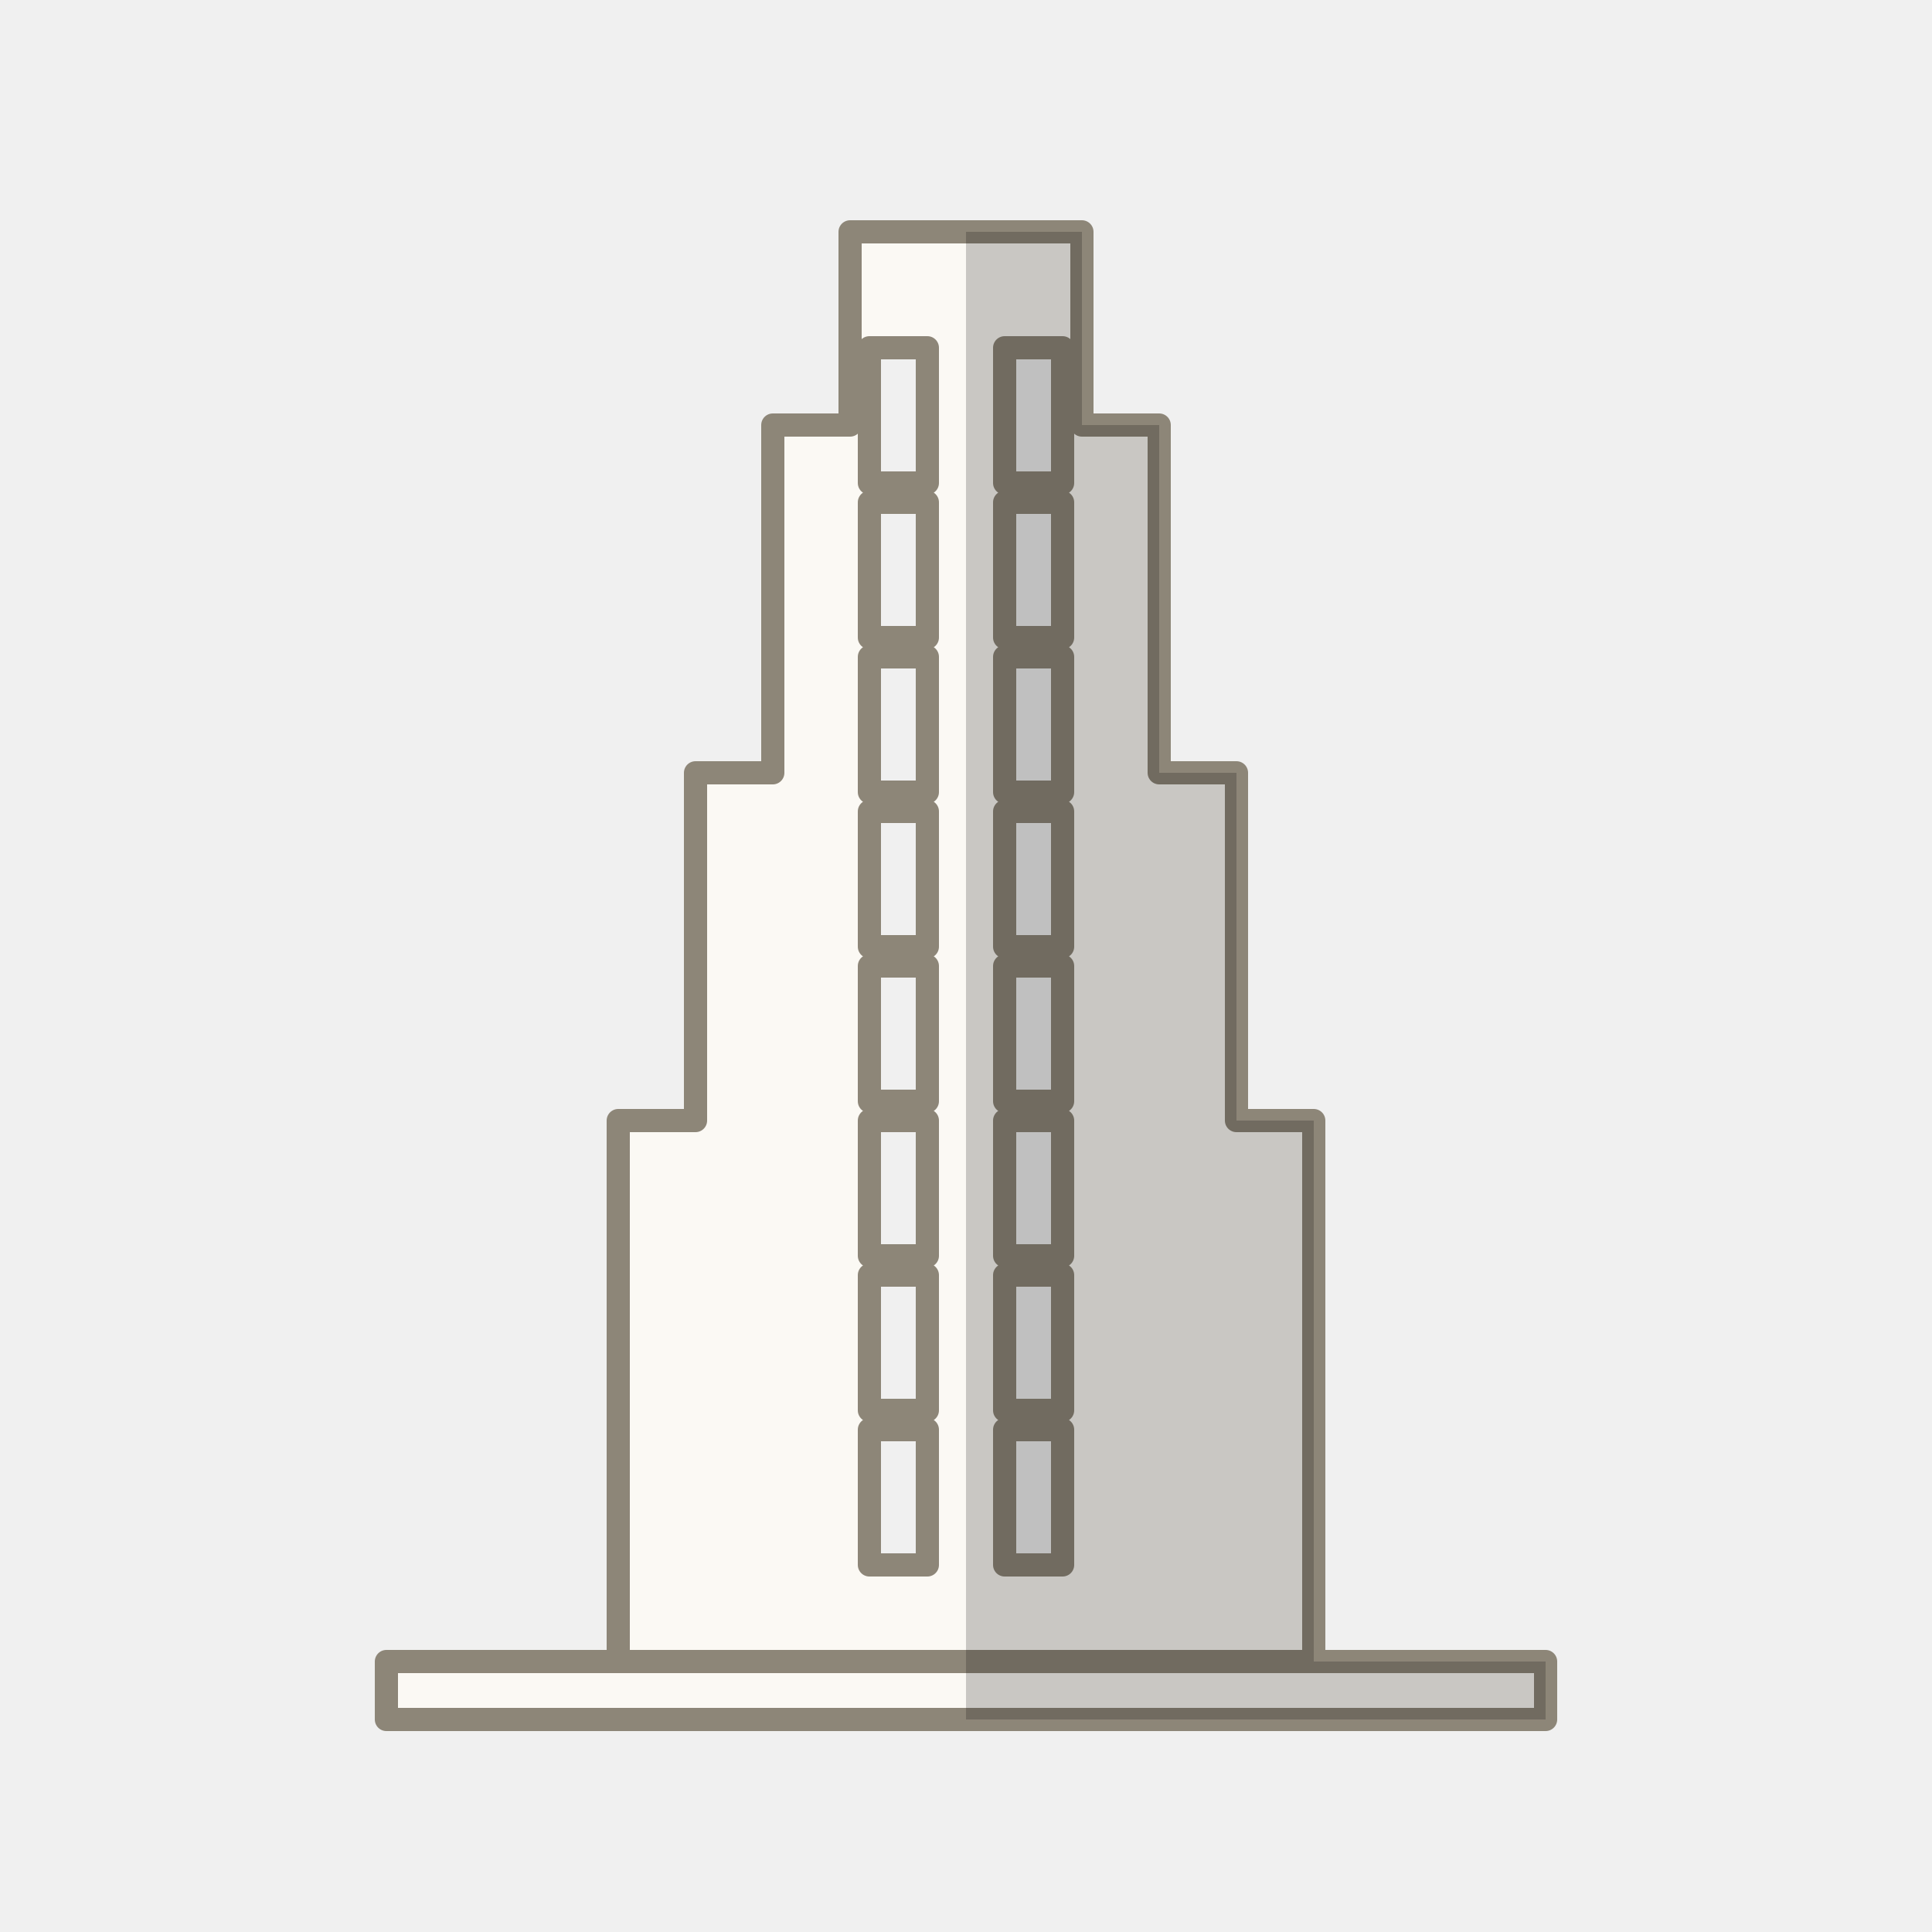
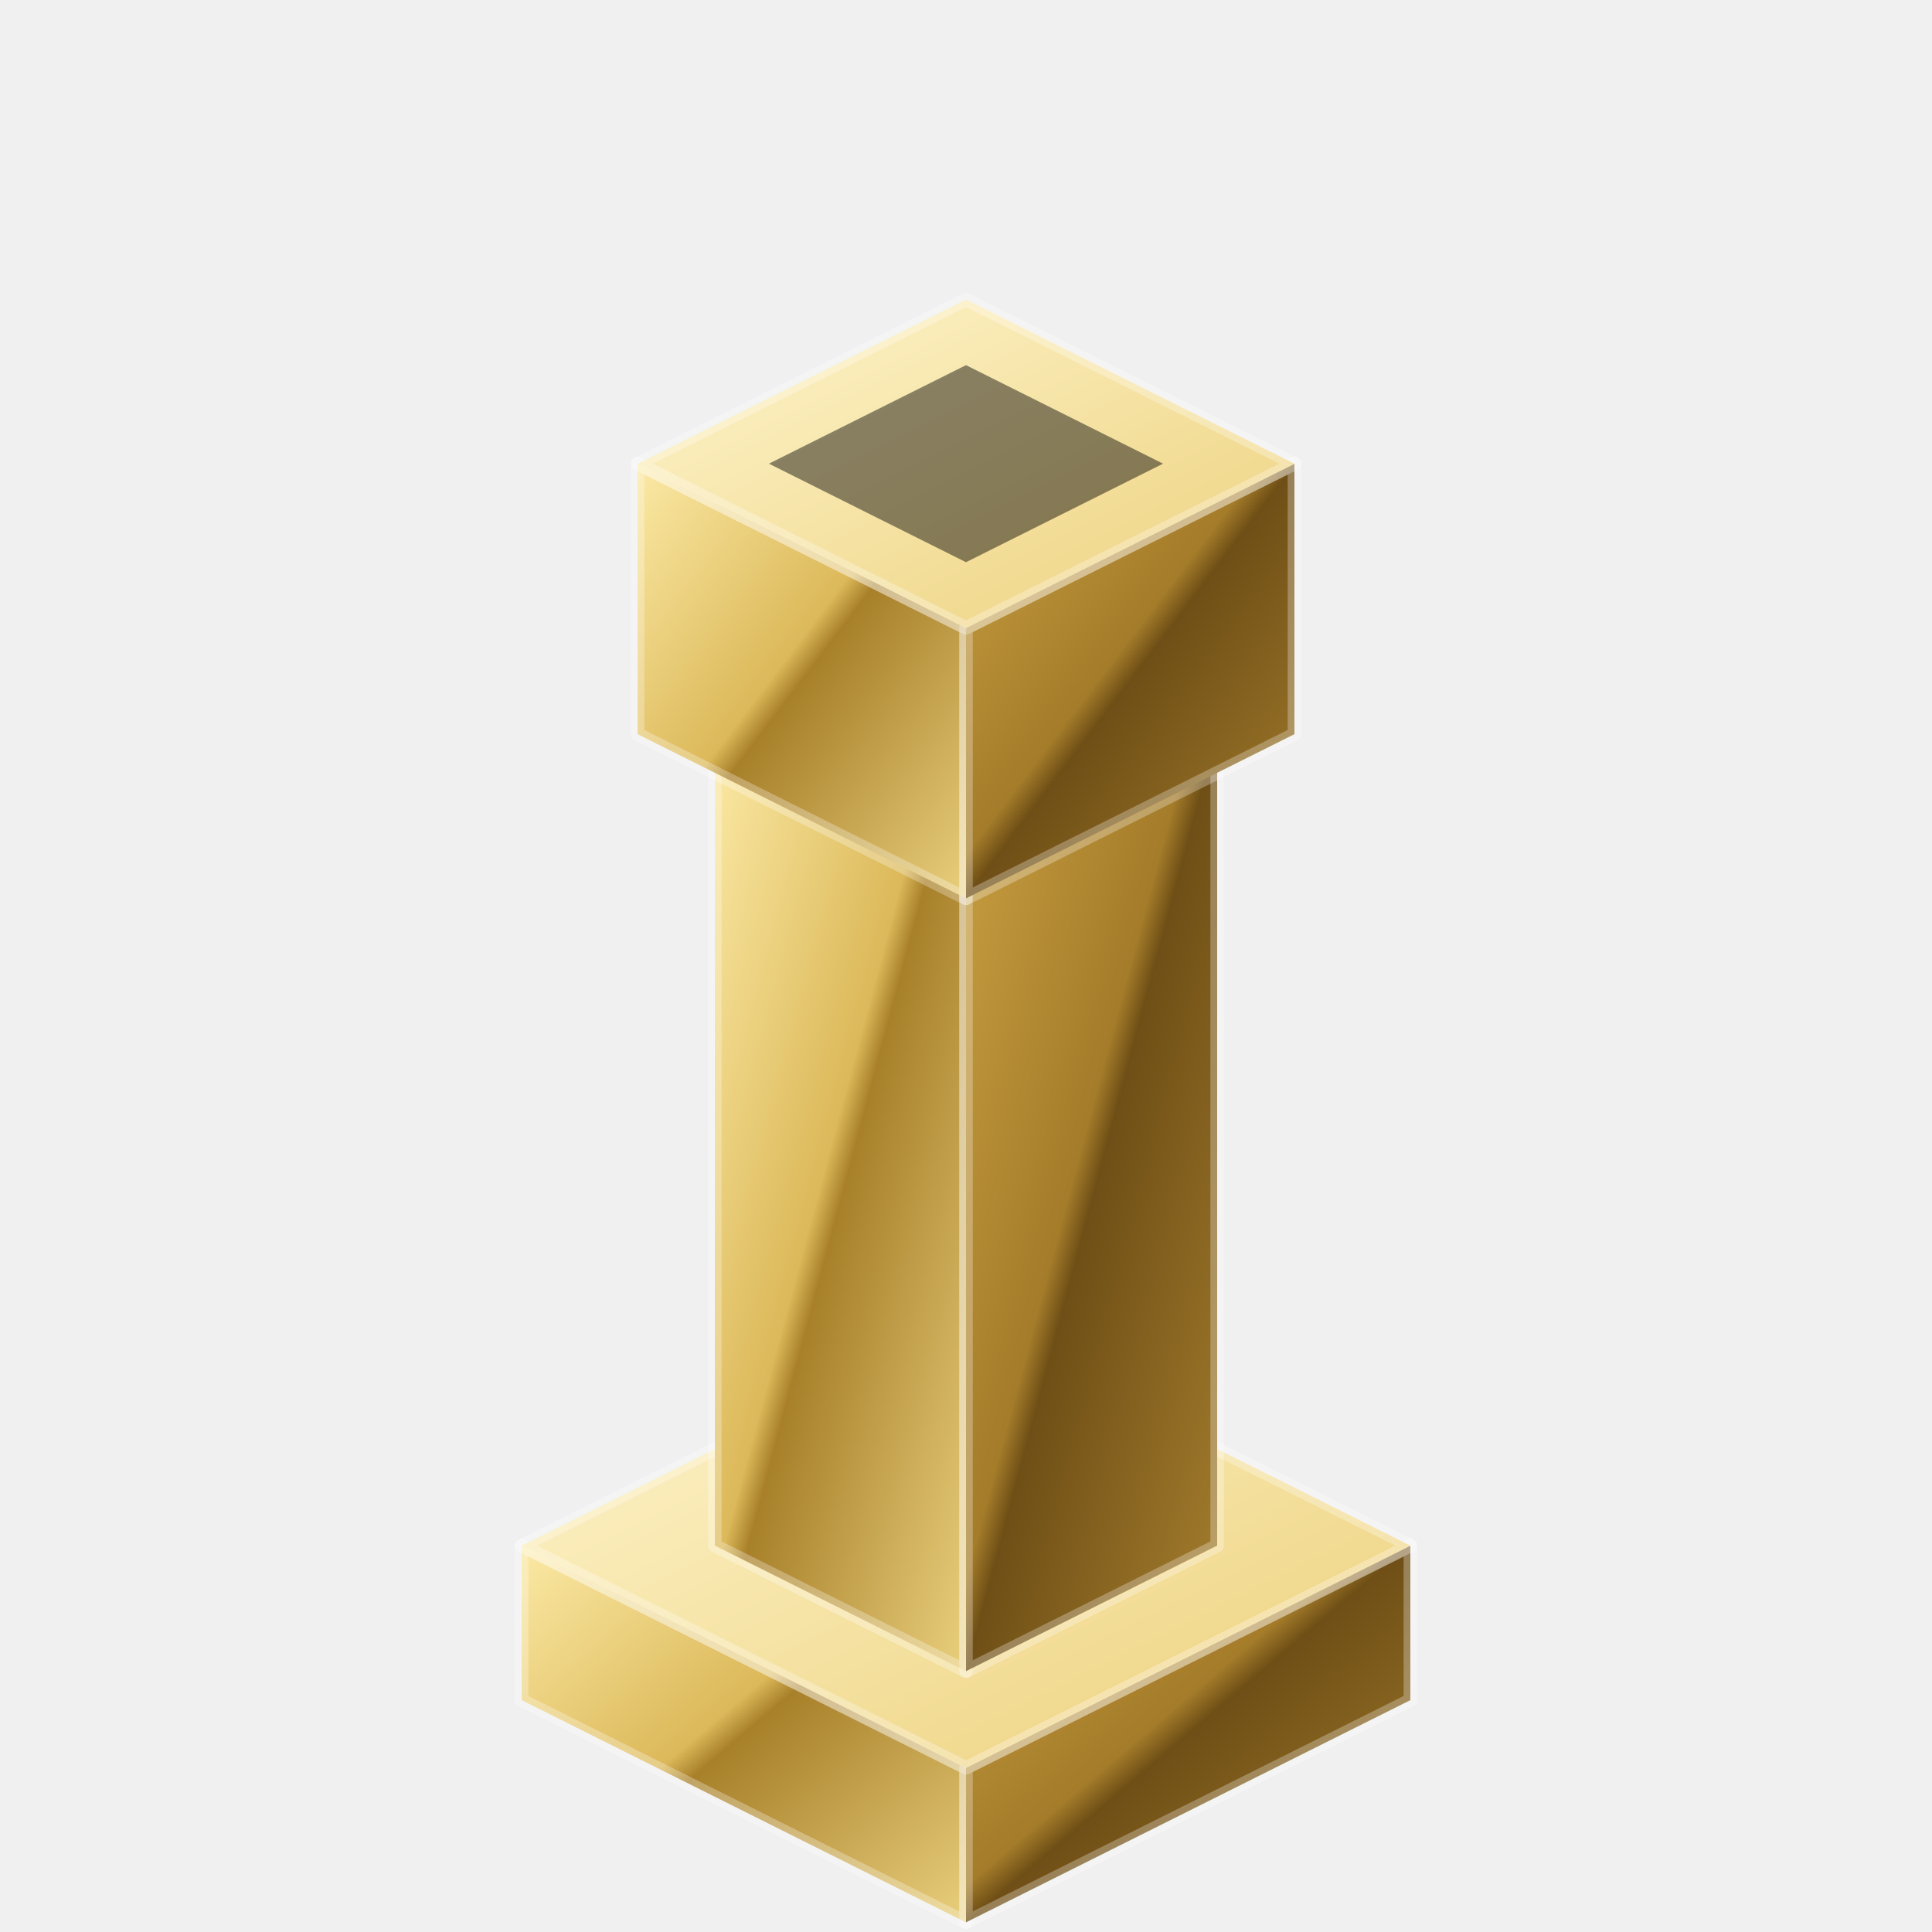
- <svg xmlns="http://www.w3.org/2000/svg" viewBox="0 0 100 100" fill-rule="evenodd">
-   <clipPath id="c">
-     <path d="M32 88V58H36V40H40V22H44V12H56V22H60V40H64V58H68V88zM45 18h3v7h-3zM45 26h3v7h-3zM45 34h3v7h-3zM45 42h3v7h-3zM45 50h3v7h-3zM45 58h3v7h-3zM45 66h3v7h-3zM45 74h3v7h-3zM52 18h3v7h-3zM52 26h3v7h-3zM52 34h3v7h-3zM52 42h3v7h-3zM52 50h3v7h-3zM52 58h3v7h-3zM52 66h3v7h-3zM52 74h3v7h-3z" />
-     <path d="M20 86h60v3H20z" />
-   </clipPath>
-   <g fill="#fbf9f4" stroke="#8d8678" stroke-width="1.2" stroke-linejoin="round">
-     <path d="M32 88V58H36V40H40V22H44V12H56V22H60V40H64V58H68V88zM45 18h3v7h-3zM45 26h3v7h-3zM45 34h3v7h-3zM45 42h3v7h-3zM45 50h3v7h-3zM45 58h3v7h-3zM45 66h3v7h-3zM45 74h3v7h-3zM52 18h3v7h-3zM52 26h3v7h-3zM52 34h3v7h-3zM52 42h3v7h-3zM52 50h3v7h-3zM52 58h3v7h-3zM52 66h3v7h-3zM52 74h3v7h-3z" />
-     <path d="M20 86h60v3H20z" />
+ <svg xmlns="http://www.w3.org/2000/svg" viewBox="0 0 100 100">
+   <defs>
+     <linearGradient id="gt" x1="0" y1="0" x2="1" y2="1">
+       <stop offset="0" stop-color="#fff6d0" />
+       <stop offset="1" stop-color="#ecd07a" />
+     </linearGradient>
+     <linearGradient id="gl" x1="0" y1="0" x2="1" y2="1">
+       <stop offset="0" stop-color="#fbe9a5" />
+       <stop offset="0.45" stop-color="#dcb95a" />
+       <stop offset="0.5" stop-color="#a8802a" />
+       <stop offset="1" stop-color="#e9cf7d" />
+     </linearGradient>
+     <linearGradient id="gr" x1="0" y1="0" x2="1" y2="1">
+       <stop offset="0" stop-color="#c9a042" />
+       <stop offset="0.45" stop-color="#a47c2a" />
+       <stop offset="0.5" stop-color="#6f4f16" />
+       <stop offset="1" stop-color="#a67f2e" />
+     </linearGradient>
+     <radialGradient id="go" cx=".35" cy=".3" r=".8">
+       <stop offset="0" stop-color="#fffbe6" />
+       <stop offset="0.4" stop-color="#e0bd5c" />
+       <stop offset="1" stop-color="#7a5718" />
+     </radialGradient>
+   </defs>
+   <g stroke="#fff" stroke-opacity=".28" stroke-width=".7" stroke-linejoin="round">
+     <polygon points="27.00,80.00 50.00,91.50 50.00,99.50 27.00,88.00" fill="url(#gl)" />
+     <polygon points="50.00,91.50 73.00,80.00 73.00,88.00 50.00,99.50" fill="url(#gr)" />
+     <polygon points="27.00,80.00 50.00,68.50 73.00,80.00 50.00,91.50" fill="url(#gt)" />
+     <polygon points="37.00,38.00 50.00,44.50 50.00,86.50 37.00,80.00" fill="url(#gl)" />
+     <polygon points="50.00,44.50 63.00,38.00 63.00,80.00 50.00,86.50" fill="url(#gr)" />
+     <polygon points="37.00,38.00 50.00,31.50 63.00,38.00 50.00,44.50" fill="url(#gt)" />
+     <polygon points="33.00,24.00 50.00,32.50 50.00,46.50 33.00,38.00" fill="url(#gl)" />
+     <polygon points="50.00,32.50 67.00,24.00 67.00,38.00 50.00,46.50" fill="url(#gr)" />
+     <polygon points="33.00,24.00 50.00,15.50 67.00,24.00 50.00,32.50" fill="url(#gt)" />
+     <polygon points="39.80,24.00 50.00,18.90 60.20,24.00 50.00,29.10" fill="#000" fill-opacity=".45" stroke="none" />
  </g>
-   <rect x="50" y="0" width="50" height="100" fill="#000" fill-opacity=".2" clip-path="url(#c)" />
</svg>
